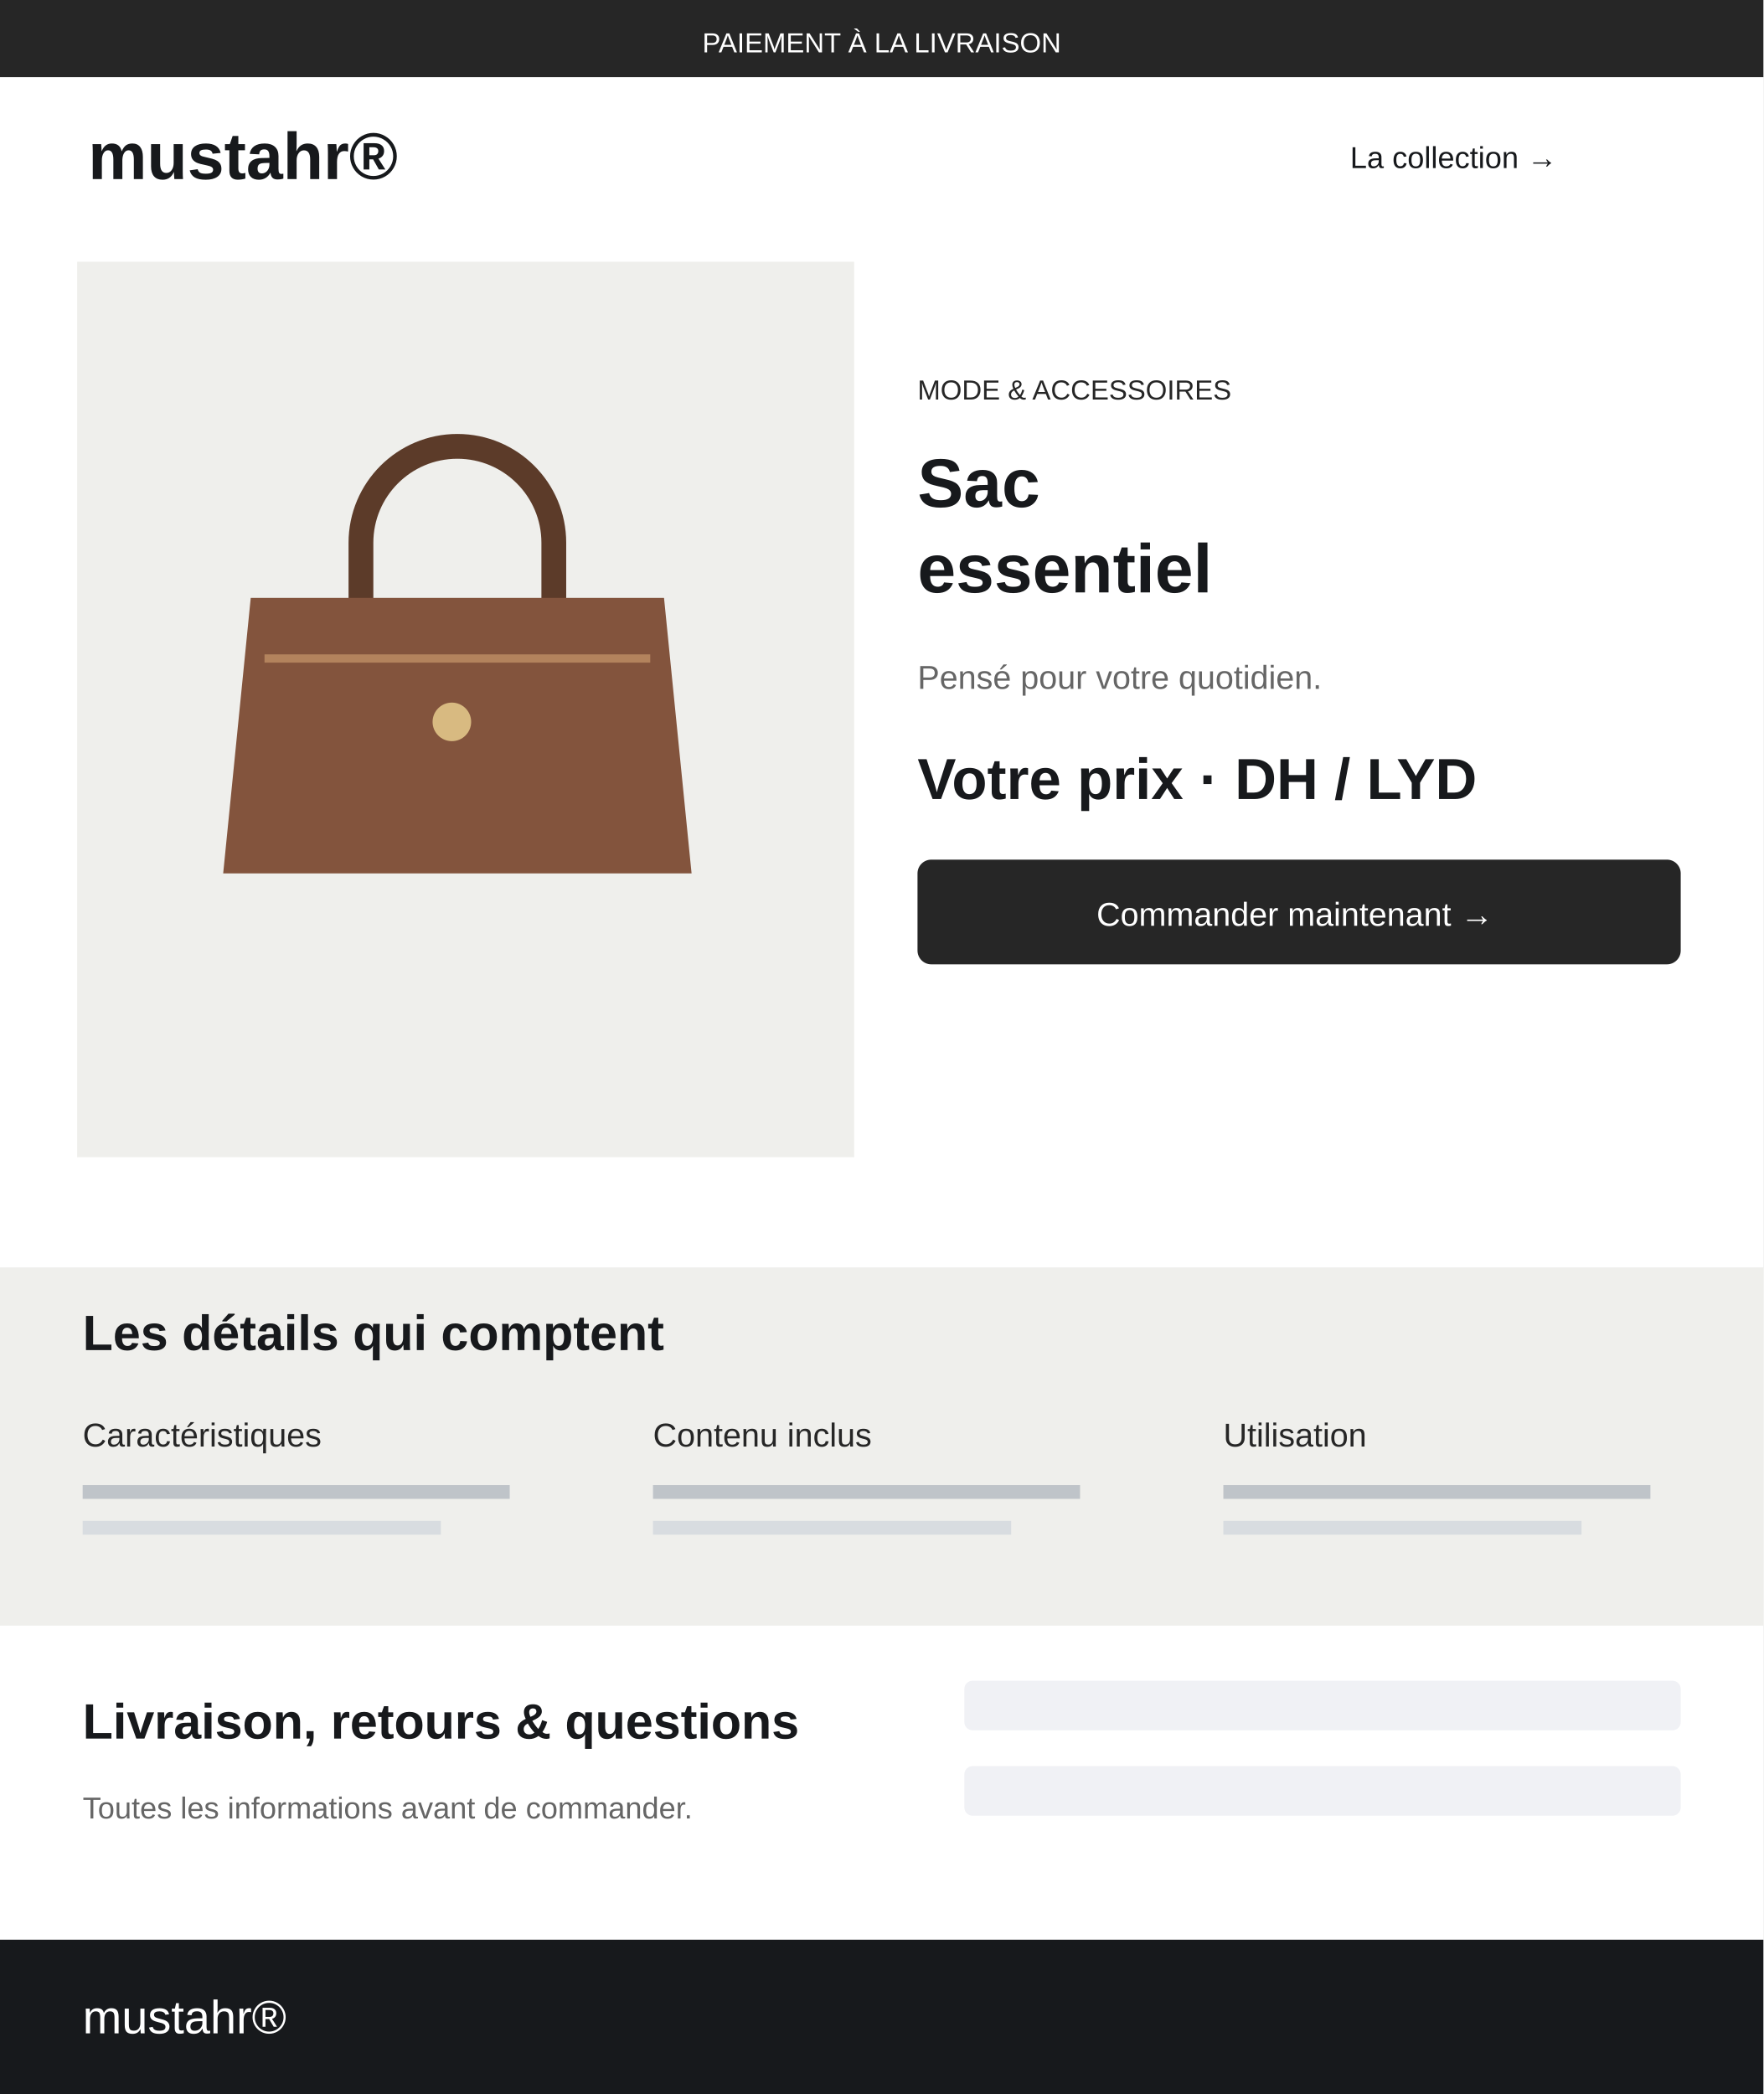
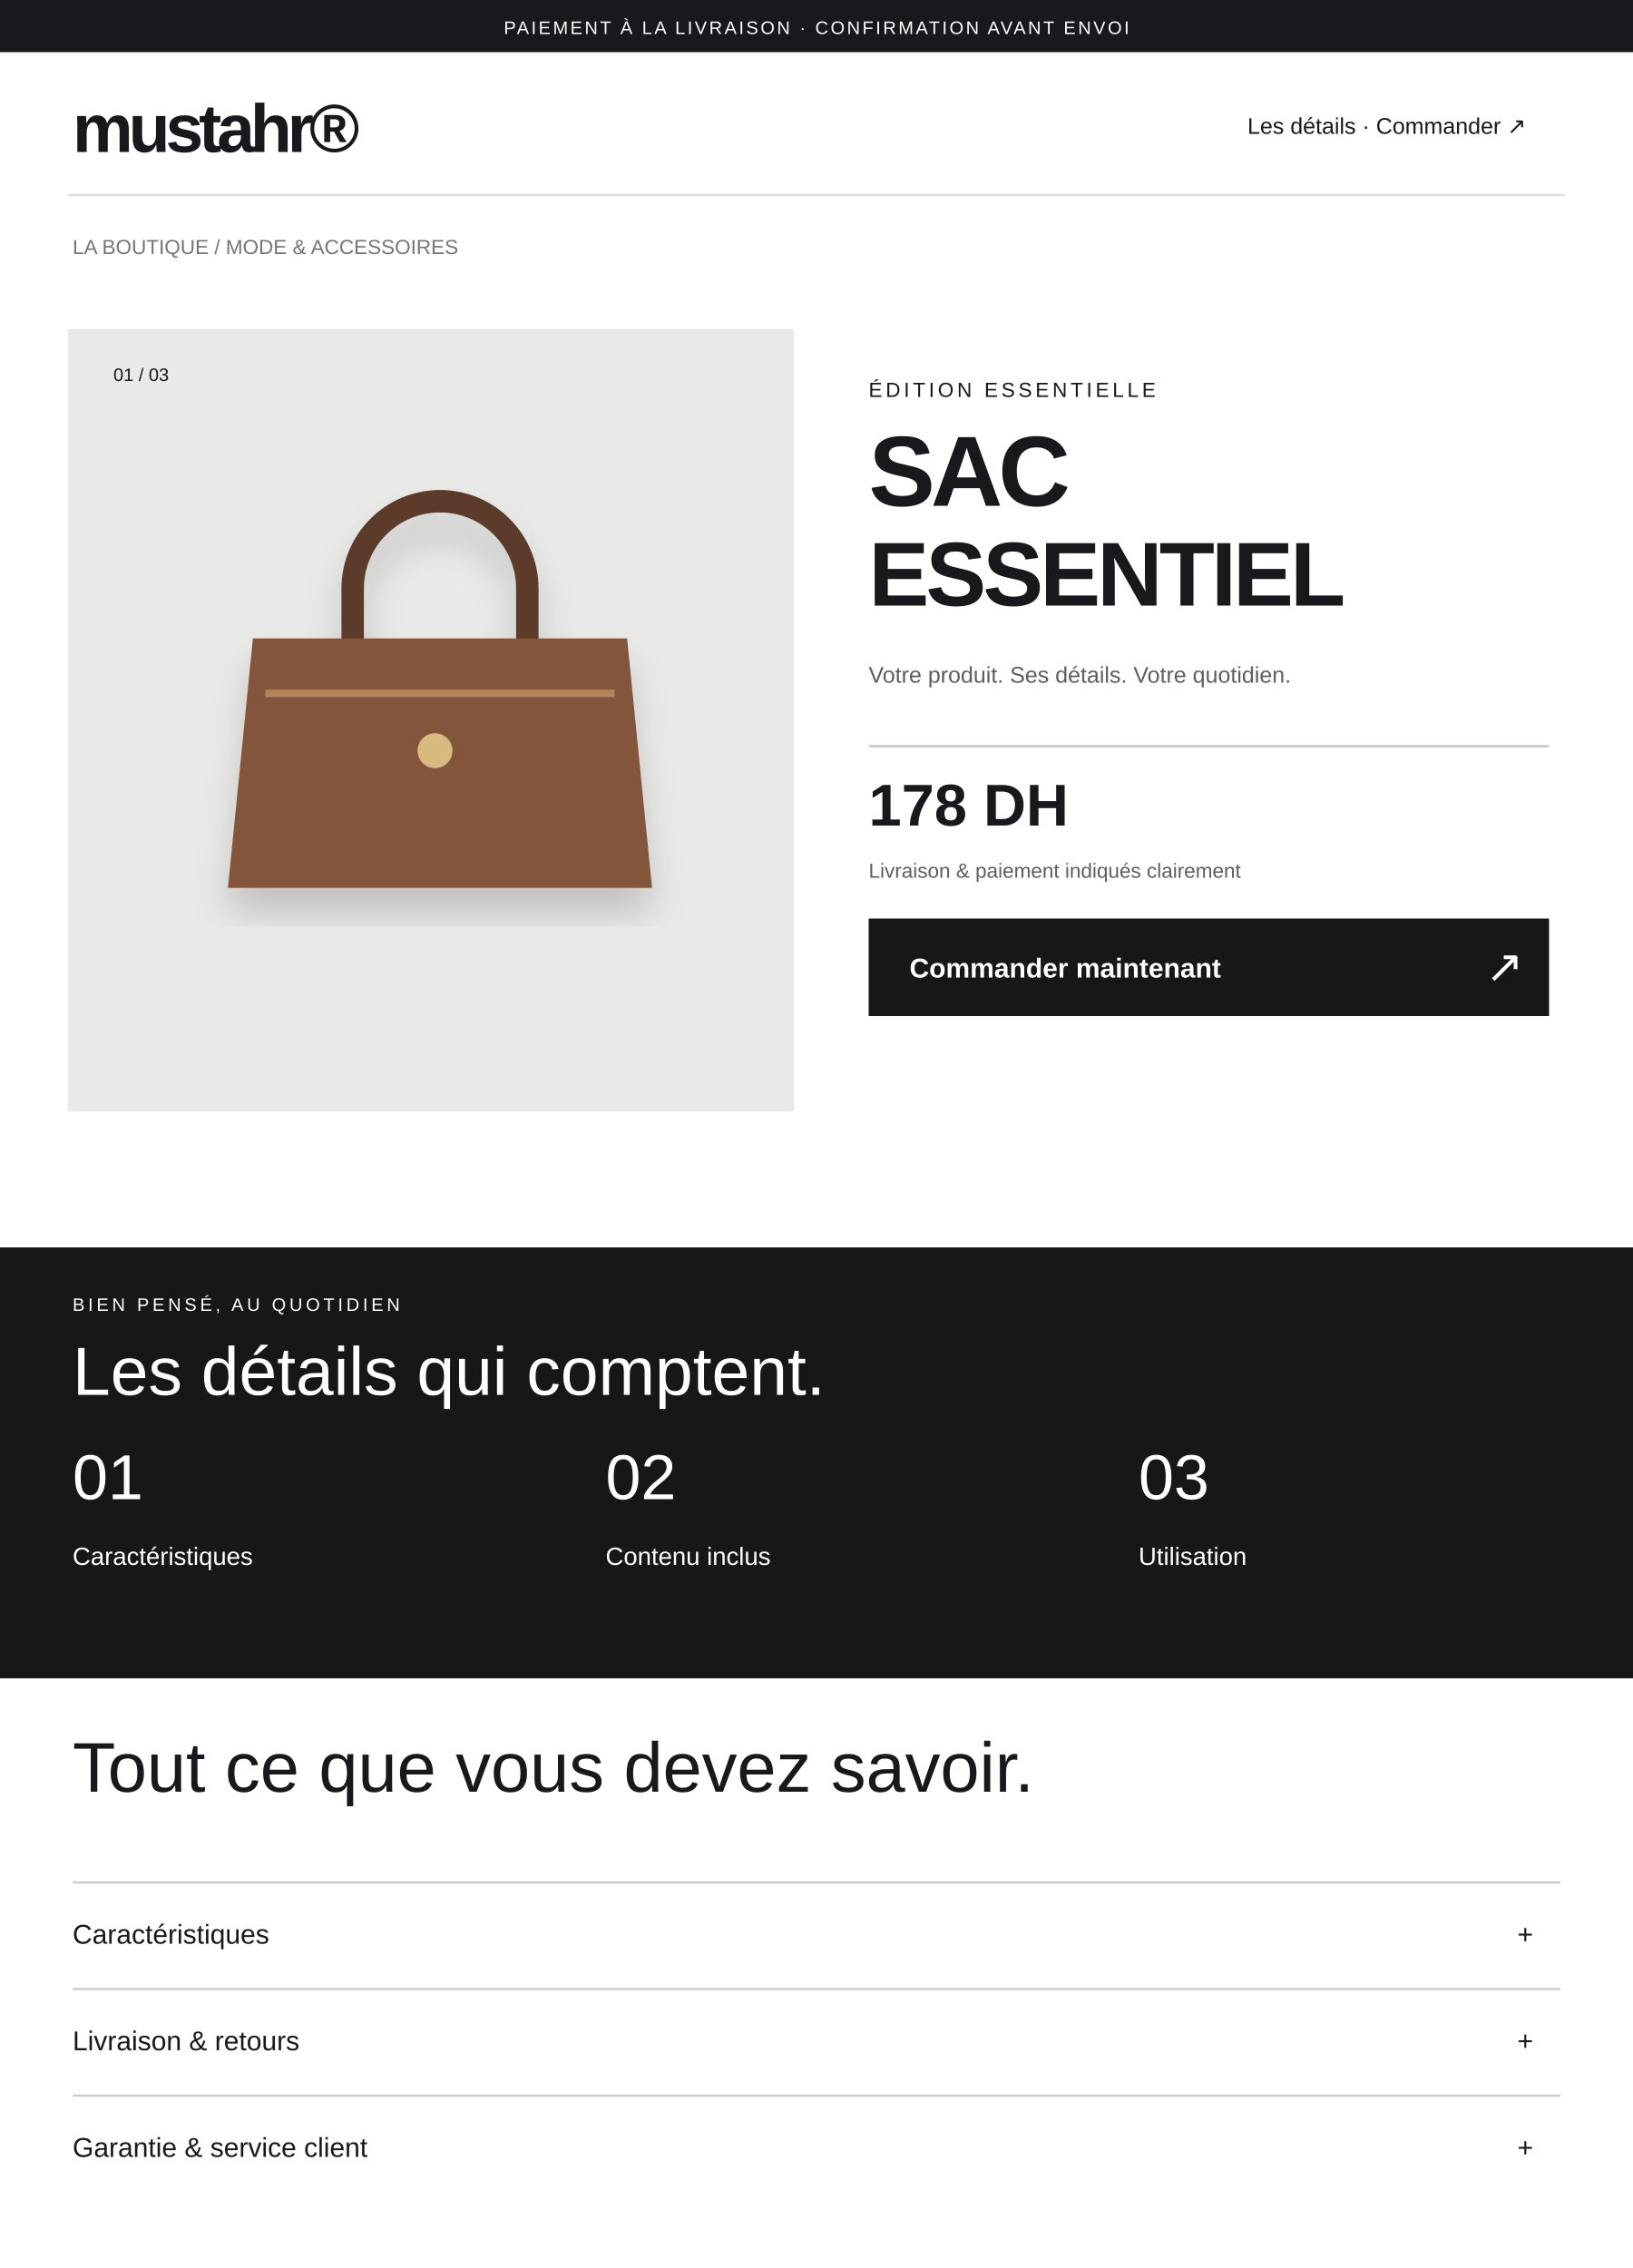
- <svg xmlns="http://www.w3.org/2000/svg" viewBox="0 0 640 760">
-   <g font-family="Arial,sans-serif" fill="#17191c">
-     <rect width="640" height="760" fill="white" />
-     <rect width="640" height="28" fill="#262626" />
-     <text x="320" y="19" text-anchor="middle" fill="white" font-size="10">PAIEMENT À LA LIVRAISON</text>
-     <text x="32" y="65" font-size="24" font-weight="bold">mustahr®</text>
-     <text x="490" y="61" font-size="11">La collection →</text>
-     <rect x="28" y="95" width="282" height="325" rx="0" fill="#efefec" />
-     <g transform="translate(26 122)">
+ <svg xmlns="http://www.w3.org/2000/svg" viewBox="0 0 720 1000">
+   <defs>
+     <linearGradient id="product" x2="1" y2="1">
+       <stop stop-color="#424b55" />
+       <stop offset=".5" stop-color="#161c22" />
+       <stop offset="1" stop-color="#586471" />
+     </linearGradient>
+     <radialGradient id="stage">
+       <stop stop-color="#e9e9e7" />
+       <stop offset="1" stop-color="#fff" />
+     </radialGradient>
+     <filter id="shadow">
+       <feDropShadow dx="0" dy="10" stdDeviation="7" flood-opacity=".17" />
+     </filter>
+   </defs>
+   <g font-family="Arial,sans-serif">
+     <rect width="720" height="1000" fill="#fff" />
+     <rect width="720" height="23" fill="#17191c" />
+     <text x="360" y="15" text-anchor="middle" fill="white" font-size="8" letter-spacing="1">PAIEMENT À LA LIVRAISON · CONFIRMATION AVANT ENVOI</text>
+     <text x="32" y="67" font-size="30" font-weight="bold" fill="#17191c" letter-spacing="-2">mustahr®</text>
+     <text x="550" y="59" font-size="10" fill="#17191c">Les détails · Commander ↗</text>
+     <path d="M30 86h660" stroke="#17191c" opacity=".15" />
+     <text x="32" y="112" font-size="9" fill="#17191c" opacity=".6">LA BOUTIQUE / MODE &amp; ACCESSOIRES</text>
+     <rect x="30" y="145" width="320" height="345" rx="0" fill="#e9e9e7" />
+     <g transform="translate(40 177) scale(1.1)" filter="url(#shadow)">
      <path d="M105 100V75a35 35 0 0 1 70 0v25" fill="none" stroke="#5c3b29" stroke-width="9" />
      <path d="M65 95h150l10 100H55z" fill="#83543d" />
      <path d="M70 117h140" stroke="#b3835d" stroke-width="3" />
      <circle cx="138" cy="140" r="7" fill="#d8ba81" />
    </g>
-     <text x="333" y="145" font-size="10" fill="#262626">MODE &amp; ACCESSOIRES</text>
-     <text x="333" y="184" font-size="25" font-weight="bold">Sac</text>
-     <text x="333" y="215" font-size="25" font-weight="bold">essentiel</text>
-     <text x="333" y="250" font-size="12" fill="#666">Pensé pour votre quotidien.</text>
-     <text x="333" y="290" font-size="21" font-weight="bold">Votre prix · DH / LYD</text>
-     <rect x="333" y="312" width="277" height="38" rx="5" fill="#262626" />
-     <text x="470" y="336" text-anchor="middle" fill="white" font-size="12">Commander maintenant →</text>
-     <rect x="0" y="460" width="640" height="130" fill="#efefec" />
-     <text x="30" y="490" font-size="18" font-weight="bold">Les détails qui comptent</text>
-     <text x="30" y="525" font-size="12" fill="#262626">Caractéristiques</text>
-     <rect x="30" y="539" width="155" height="5" fill="#bfc4c9" />
-     <rect x="30" y="552" width="130" height="5" fill="#d8dce0" />
-     <text x="237" y="525" font-size="12" fill="#262626">Contenu inclus</text>
-     <rect x="237" y="539" width="155" height="5" fill="#bfc4c9" />
-     <rect x="237" y="552" width="130" height="5" fill="#d8dce0" />
-     <text x="444" y="525" font-size="12" fill="#262626">Utilisation</text>
-     <rect x="444" y="539" width="155" height="5" fill="#bfc4c9" />
-     <rect x="444" y="552" width="130" height="5" fill="#d8dce0" />
-     <text x="30" y="631" font-size="18" font-weight="bold">Livraison, retours &amp; questions</text>
-     <text x="30" y="660" font-size="11" fill="#666">Toutes les informations avant de commander.</text>
-     <rect x="350" y="610" width="260" height="18" rx="3" fill="#f0f1f5" />
-     <rect x="350" y="641" width="260" height="18" rx="3" fill="#f0f1f5" />
-     <rect y="704" width="640" height="56" fill="#17191c" />
-     <text x="30" y="738" fill="white" font-size="17">mustahr®</text>
+     <text x="50" y="168" font-size="8" fill="#17191c">01 / 03</text>
+     <text x="383" y="175" text-anchor="start" fill="#171717" font-size="9" letter-spacing="1.5">ÉDITION ESSENTIELLE</text>
+     <text x="383" y="223" text-anchor="start" fill="#17191c" font-family="Arial,sans-serif" font-size="44" font-weight="800" font-style="normal" letter-spacing="-2">SAC</text>
+     <text x="383" y="267" text-anchor="start" fill="#17191c" font-family="Arial,sans-serif" font-size="40" font-weight="800" letter-spacing="-1.5">ESSENTIEL</text>
+     <text x="383" y="301" text-anchor="start" fill="#17191c" font-size="10" opacity=".7">Votre produit. Ses détails. Votre quotidien.</text>
+     <path d="M383 329h300" stroke="#17191c" opacity=".25" />
+     <text x="383" y="364" text-anchor="start" fill="#17191c" font-size="26" font-weight="bold">178 DH</text>
+     <text x="383" y="387" text-anchor="start" fill="#17191c" font-size="9" opacity=".7">Livraison &amp; paiement indiqués clairement</text>
+     <rect x="383" y="405" width="300" height="43" rx="0" fill="#171717" />
+     <text x="401" y="431" fill="#fff" font-size="12" font-weight="bold">Commander maintenant</text>
+     <text x="655" y="433" fill="#fff" font-size="20">↗</text>
+     <rect y="550" width="720" height="190" rx="0" fill="#171717" />
+     <text x="32" y="578" fill="#fff" font-size="8" letter-spacing="1.5">BIEN PENSÉ, AU QUOTIDIEN</text>
+     <text x="32" y="615" fill="#fff" font-family="Arial,sans-serif" font-size="30">Les détails qui comptent.</text>
+     <text x="32" y="661" fill="#fff" font-size="28">01</text>
+     <text x="32" y="690" fill="#fff" font-size="11">Caractéristiques</text>
+     <text x="267" y="661" fill="#fff" font-size="28">02</text>
+     <text x="267" y="690" fill="#fff" font-size="11">Contenu inclus</text>
+     <text x="502" y="661" fill="#fff" font-size="28">03</text>
+     <text x="502" y="690" fill="#fff" font-size="11">Utilisation</text>
+     <rect y="740" width="720" height="260" fill="#fff" />
+     <text x="32" y="790" fill="#17191c" font-family="Arial,sans-serif" font-size="31">Tout ce que vous devez savoir.</text>
+     <path d="M32 830h656" stroke="#ccc" />
+     <text x="32" y="857" font-size="12" fill="#17191c">Caractéristiques</text>
+     <text x="669" y="857" fill="#17191c">+</text>
+     <path d="M32 877h656" stroke="#ccc" />
+     <text x="32" y="904" font-size="12" fill="#17191c">Livraison &amp; retours</text>
+     <text x="669" y="904" fill="#17191c">+</text>
+     <path d="M32 924h656" stroke="#ccc" />
+     <text x="32" y="951" font-size="12" fill="#17191c">Garantie &amp; service client</text>
+     <text x="669" y="951" fill="#17191c">+</text>
  </g>
</svg>
